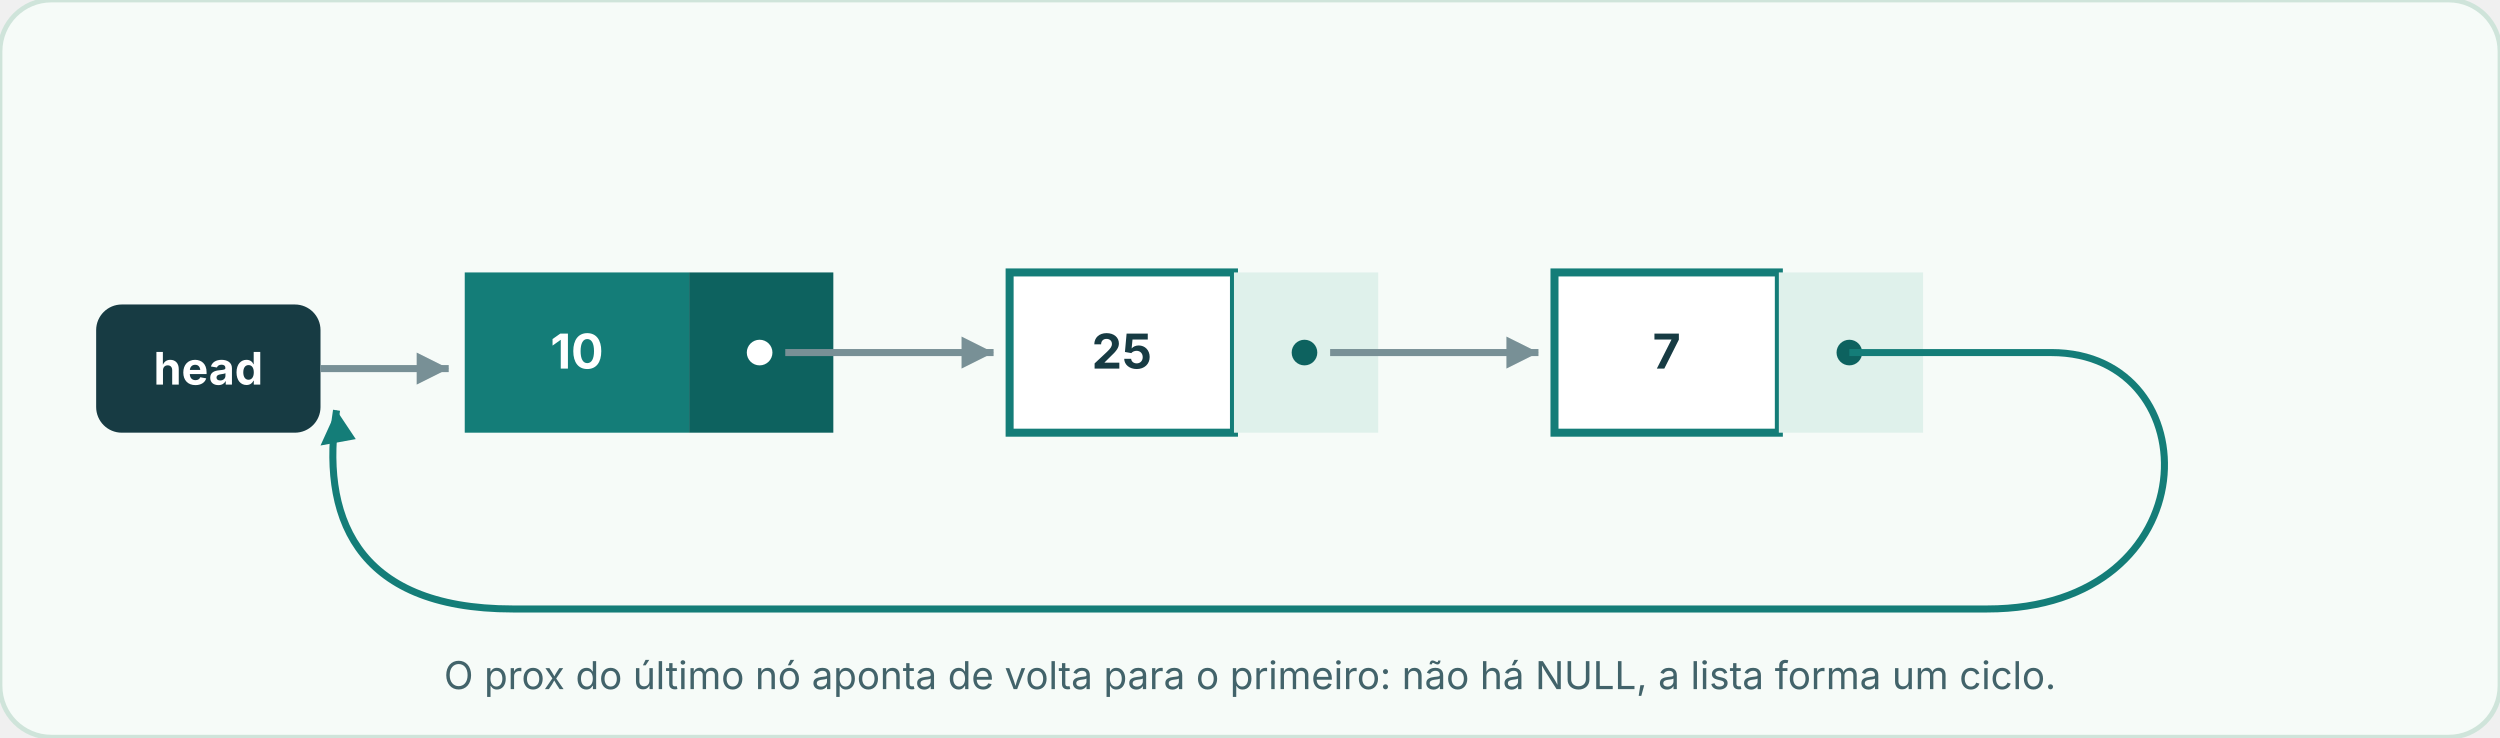
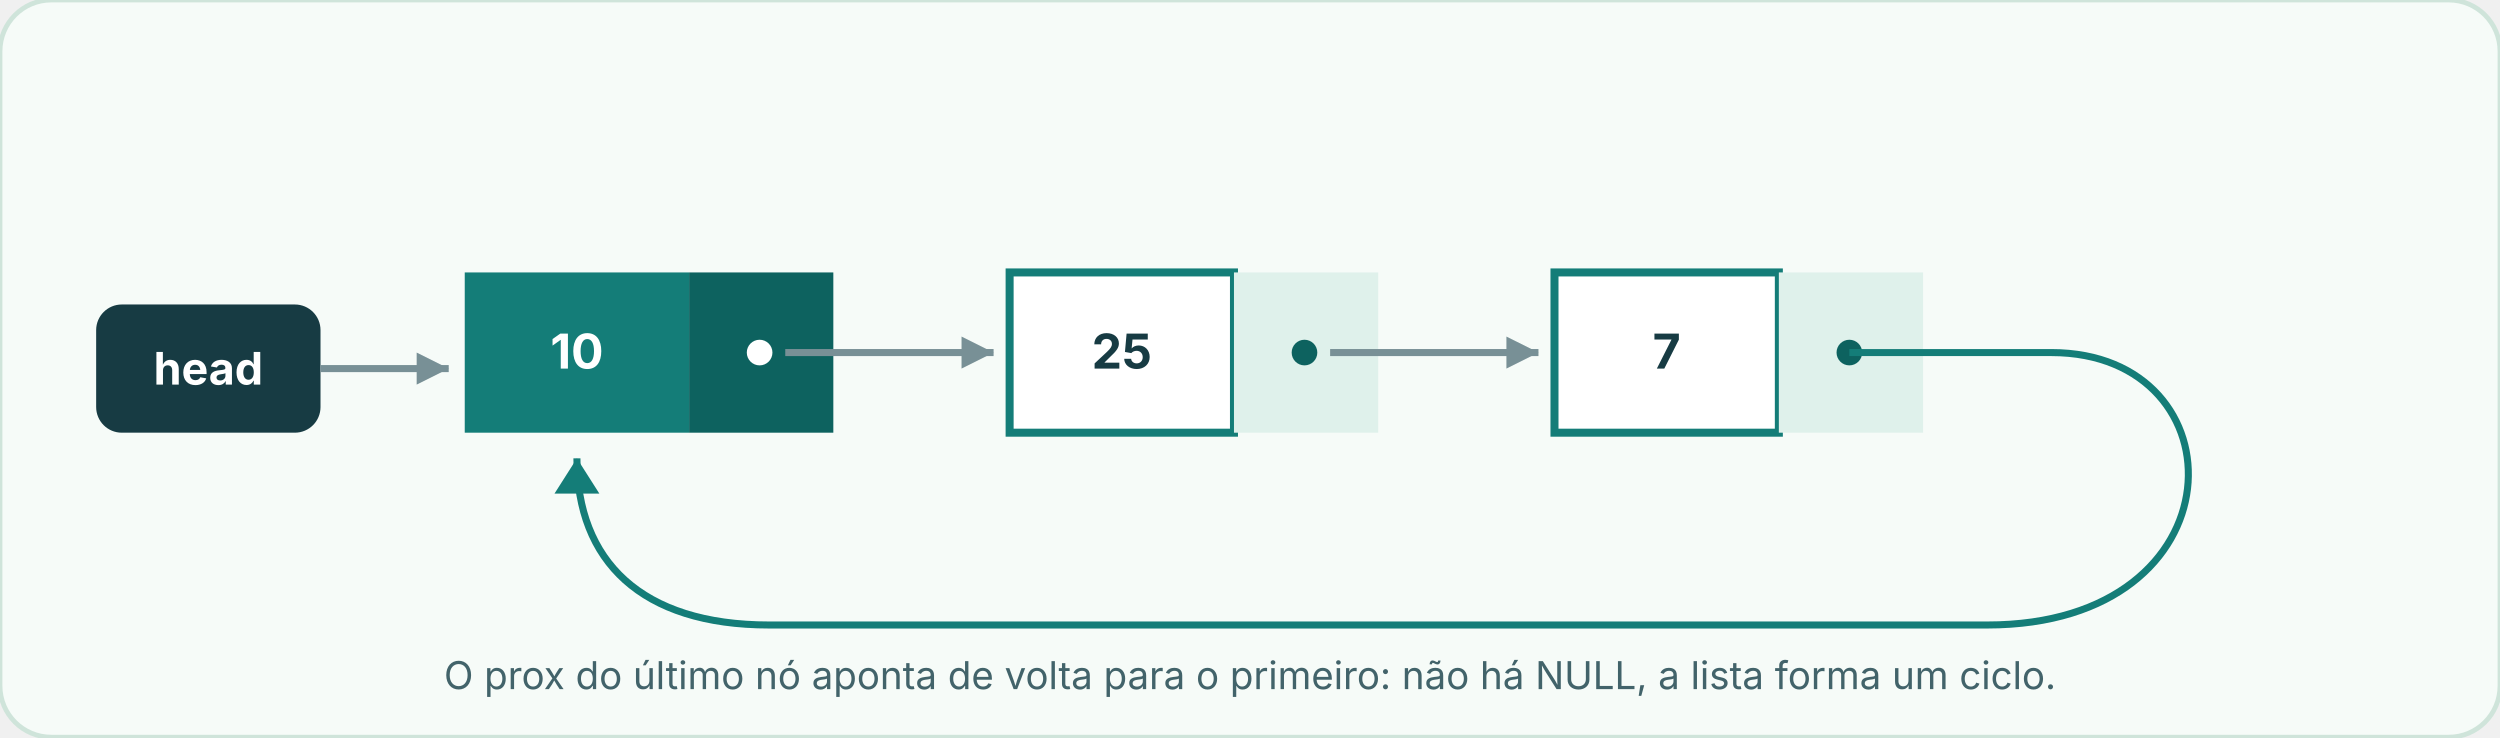
<svg xmlns="http://www.w3.org/2000/svg" viewBox="0 0 780 230" width="100%" height="auto" font-family="Inter, ui-sans-serif, system-ui, sans-serif">
  <rect width="780" height="230" rx="16" fill="#f6fbf8" stroke="#cfe4da" stroke-width="1.5" />
  <rect x="30" y="95" width="70" height="40" rx="8" fill="#173b43" />
  <text x="65" y="120" text-anchor="middle" font-size="14" font-weight="700" fill="#ffffff">head</text>
  <line x1="100" y1="115" x2="140" y2="115" stroke="#789096" stroke-width="2.2" />
  <polygon points="140,115 130,110 130,120" fill="#789096" />
  <g>
    <rect x="145" y="85" width="70" height="50" fill="#147d78" />
    <rect x="215" y="85" width="45" height="50" fill="#0d625f" />
    <text x="180" y="115" text-anchor="middle" font-size="15" font-weight="700" fill="#ffffff">10</text>
    <circle cx="237" cy="110" r="4" fill="#ffffff" />
  </g>
  <line x1="245" y1="110" x2="310" y2="110" stroke="#789096" stroke-width="2.2" />
  <polygon points="310,110 300,105 300,115" fill="#789096" />
  <g>
    <rect x="315" y="85" width="70" height="50" fill="#ffffff" stroke="#147d78" stroke-width="2.5" />
    <rect x="385" y="85" width="45" height="50" fill="#dff1eb" />
    <text x="350" y="115" text-anchor="middle" font-size="15" font-weight="700" fill="#173b43">25</text>
    <circle cx="407" cy="110" r="4" fill="#0d625f" />
  </g>
  <line x1="415" y1="110" x2="480" y2="110" stroke="#789096" stroke-width="2.2" />
  <polygon points="480,110 470,105 470,115" fill="#789096" />
  <g>
    <rect x="485" y="85" width="70" height="50" fill="#ffffff" stroke="#147d78" stroke-width="2.5" />
    <rect x="555" y="85" width="45" height="50" fill="#dff1eb" />
    <text x="520" y="115" text-anchor="middle" font-size="15" font-weight="700" fill="#173b43">7</text>
    <circle cx="577" cy="110" r="4" fill="#0d625f" />
  </g>
-   <path d="M 577 110 L 640 110 C 690 110, 690 190, 620 190 L 160 190 C 110 190, 100 160, 105 128" fill="none" stroke="#147d78" stroke-width="2.2" />
-   <polygon points="105,128 100,139 111,137" fill="#147d78" />
+   <path d="M 577 110 L 640 110 C 700 110, 700 195, 620 195 L 240 195 C 200 195, 180 175, 180 143" fill="none" stroke="#147d78" stroke-width="2.2" />
+   <polygon points="180,143 173,154 187,154" fill="#147d78" />
  <text x="390" y="215" text-anchor="middle" font-size="12" fill="#42636a">O prox do último nó aponta de volta para o primeiro: não há NULL, a lista forma um ciclo.</text>
</svg>
